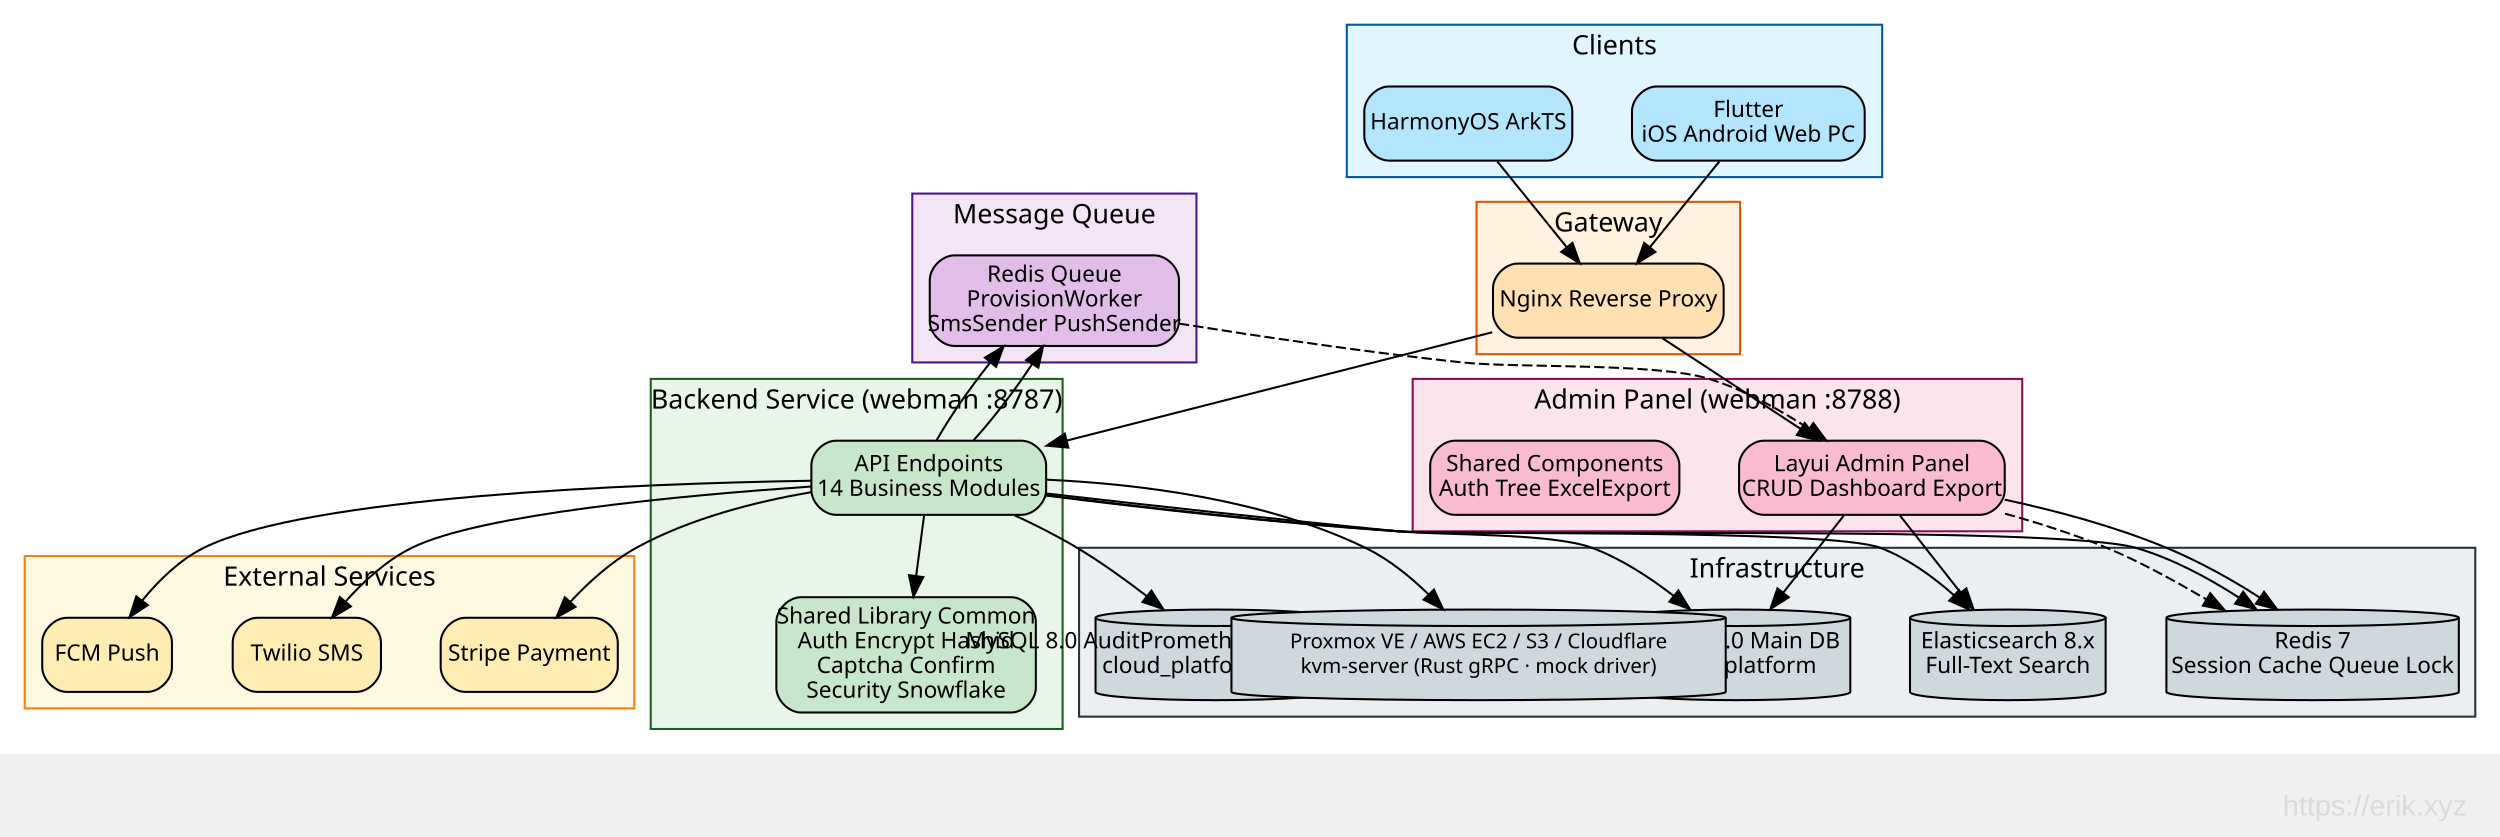
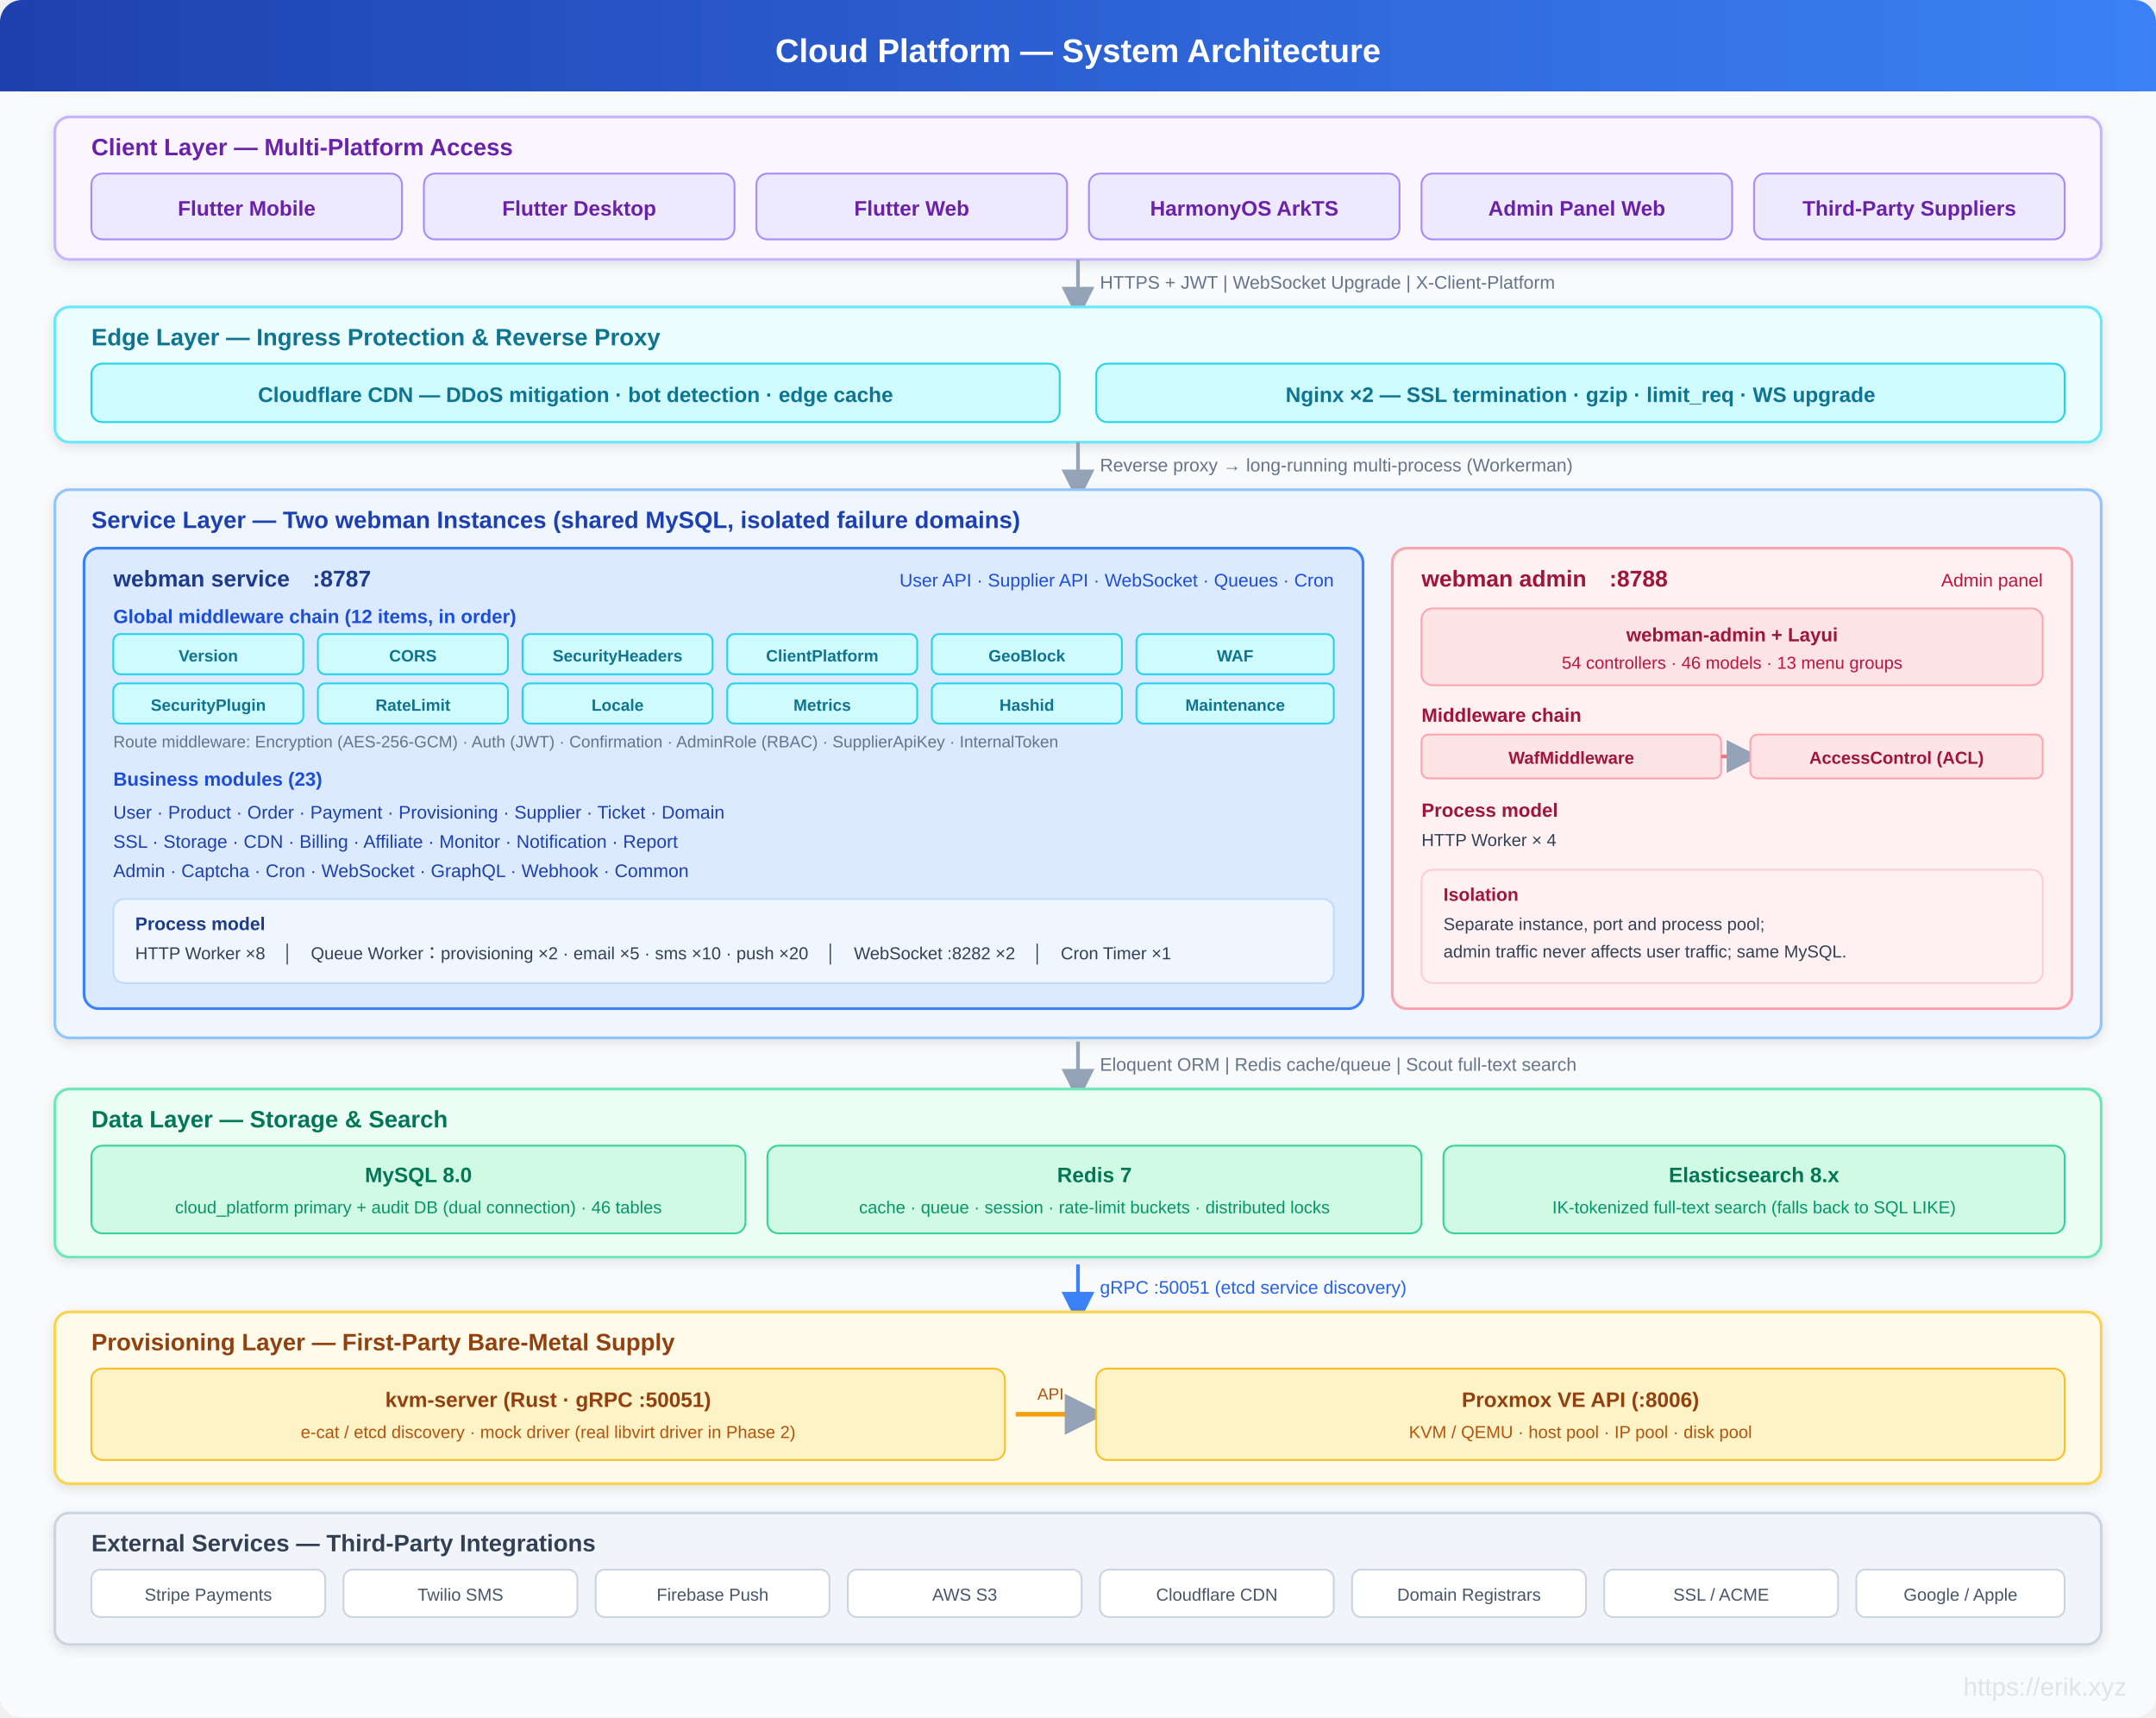
- <svg xmlns="http://www.w3.org/2000/svg" width="1214pt" height="406.00pt" viewBox="0.00 0.00 1214.00 406.00">
-   <g id="graph0" class="graph" transform="scale(1 1) rotate(0) translate(4 362)">
-     <polygon fill="white" stroke="transparent" points="-4,4 -4,-362 1210,-362 1210,4 -4,4" />
-     <g id="clust1" class="cluster">
-       <polygon fill="#e1f5fe" stroke="#01579b" points="650,-276 650,-350 910,-350 910,-276 650,-276" />
-       <text text-anchor="middle" x="780" y="-335.6" font-family="sans-serif" font-size="13.00">Clients</text>
+ <svg xmlns="http://www.w3.org/2000/svg" viewBox="0 0 1180 940" font-family="'Segoe UI','Helvetica Neue',Arial,sans-serif">
+   <defs>
+     <linearGradient id="hdr" x1="0" y1="0" x2="1" y2="0">
+       <stop offset="0%" stop-color="#1e40af" />
+       <stop offset="100%" stop-color="#3b82f6" />
+     </linearGradient>
+     <filter id="sh">
+       <feDropShadow dx="0" dy="2" stdDeviation="3" flood-opacity="0.1" />
+     </filter>
+     <marker id="arrD" markerWidth="9" markerHeight="9" refX="4.5" refY="4.5" orient="auto">
+       <path d="M0,0 L9,4.5 L0,9 Z" fill="#94a3b8" />
+     </marker>
+     <marker id="arrB" markerWidth="9" markerHeight="9" refX="4.5" refY="4.5" orient="auto">
+       <path d="M0,0 L9,4.5 L0,9 Z" fill="#3b82f6" />
+     </marker>
+   </defs>
+   <rect width="1180" height="940" fill="#f8fafc" rx="12" />
+   <rect x="0" y="0" width="1180" height="50" fill="url(#hdr)" rx="12" />
+   <rect x="0" y="12" width="1180" height="38" fill="url(#hdr)" />
+   <text x="590" y="34" text-anchor="middle" fill="#fff" font-size="18" font-weight="bold">Cloud Platform — System Architecture</text>
+   <g filter="url(#sh)">
+     <rect x="30" y="64" width="1120" height="78" rx="8" fill="#faf5ff" stroke="#c4b5fd" stroke-width="1.5" />
+     <text x="50" y="85" fill="#6b21a8" font-size="13" font-weight="bold">Client Layer — Multi-Platform Access</text>
+     <rect x="50" y="95" width="170" height="36" rx="6" fill="#ede9fe" stroke="#a78bfa" />
+     <text x="135" y="118" text-anchor="middle" fill="#6b21a8" font-size="11.5" font-weight="bold">Flutter Mobile</text>
+     <rect x="232" y="95" width="170" height="36" rx="6" fill="#ede9fe" stroke="#a78bfa" />
+     <text x="317" y="118" text-anchor="middle" fill="#6b21a8" font-size="11.5" font-weight="bold">Flutter Desktop</text>
+     <rect x="414" y="95" width="170" height="36" rx="6" fill="#ede9fe" stroke="#a78bfa" />
+     <text x="499" y="118" text-anchor="middle" fill="#6b21a8" font-size="11.5" font-weight="bold">Flutter Web</text>
+     <rect x="596" y="95" width="170" height="36" rx="6" fill="#ede9fe" stroke="#a78bfa" />
+     <text x="681" y="118" text-anchor="middle" fill="#6b21a8" font-size="11.5" font-weight="bold">HarmonyOS ArkTS</text>
+     <rect x="778" y="95" width="170" height="36" rx="6" fill="#ede9fe" stroke="#a78bfa" />
+     <text x="863" y="118" text-anchor="middle" fill="#6b21a8" font-size="11.5" font-weight="bold">Admin Panel Web</text>
+     <rect x="960" y="95" width="170" height="36" rx="6" fill="#ede9fe" stroke="#a78bfa" />
+     <text x="1045" y="118" text-anchor="middle" fill="#6b21a8" font-size="11.5" font-weight="bold">Third-Party Suppliers</text>
+   </g>
+   <path d="M590,142 L590,166" stroke="#94a3b8" stroke-width="2" marker-end="url(#arrD)" />
+   <text x="602" y="158" fill="#64748b" font-size="10">HTTPS + JWT | WebSocket Upgrade | X-Client-Platform</text>
+   <g filter="url(#sh)">
+     <rect x="30" y="168" width="1120" height="74" rx="8" fill="#ecfeff" stroke="#67e8f9" stroke-width="1.5" />
+     <text x="50" y="189" fill="#0e7490" font-size="13" font-weight="bold">Edge Layer — Ingress Protection &amp; Reverse Proxy</text>
+     <rect x="50" y="199" width="530" height="32" rx="6" fill="#cffafe" stroke="#22d3ee" />
+     <text x="315" y="220" text-anchor="middle" fill="#0e7490" font-size="11.5" font-weight="bold">Cloudflare CDN — DDoS mitigation · bot detection · edge cache</text>
+     <rect x="600" y="199" width="530" height="32" rx="6" fill="#cffafe" stroke="#22d3ee" />
+     <text x="865" y="220" text-anchor="middle" fill="#0e7490" font-size="11.5" font-weight="bold">Nginx ×2 — SSL termination · gzip · limit_req · WS upgrade</text>
+   </g>
+   <path d="M590,242 L590,266" stroke="#94a3b8" stroke-width="2" marker-end="url(#arrD)" />
+   <text x="602" y="258" fill="#64748b" font-size="10">Reverse proxy → long-running multi-process (Workerman)</text>
+   <g filter="url(#sh)">
+     <rect x="30" y="268" width="1120" height="300" rx="8" fill="#eff6ff" stroke="#93c5fd" stroke-width="1.5" />
+     <text x="50" y="289" fill="#1e40af" font-size="13" font-weight="bold">Service Layer — Two webman Instances (shared MySQL, isolated failure domains)</text>
+     <rect x="46" y="300" width="700" height="252" rx="8" fill="#dbeafe" stroke="#3b82f6" stroke-width="1.5" />
+     <text x="62" y="321" fill="#1e3a8a" font-size="12.5" font-weight="bold">webman service　:8787</text>
+     <text x="730" y="321" text-anchor="end" fill="#1d4ed8" font-size="10">User API · Supplier API · WebSocket · Queues · Cron</text>
+     <text x="62" y="341" fill="#1d4ed8" font-size="10.5" font-weight="bold">Global middleware chain (12 items, in order)</text>
+     <g font-size="9" font-weight="bold" fill="#0e7490" text-anchor="middle">
+       <rect x="62" y="347" width="104" height="22" rx="4" fill="#cffafe" stroke="#22d3ee" />
+       <text x="114" y="362">Version</text>
+       <rect x="174" y="347" width="104" height="22" rx="4" fill="#cffafe" stroke="#22d3ee" />
+       <text x="226" y="362">CORS</text>
+       <rect x="286" y="347" width="104" height="22" rx="4" fill="#cffafe" stroke="#22d3ee" />
+       <text x="338" y="362">SecurityHeaders</text>
+       <rect x="398" y="347" width="104" height="22" rx="4" fill="#cffafe" stroke="#22d3ee" />
+       <text x="450" y="362">ClientPlatform</text>
+       <rect x="510" y="347" width="104" height="22" rx="4" fill="#cffafe" stroke="#22d3ee" />
+       <text x="562" y="362">GeoBlock</text>
+       <rect x="622" y="347" width="108" height="22" rx="4" fill="#cffafe" stroke="#22d3ee" />
+       <text x="676" y="362">WAF</text>
+       <rect x="62" y="374" width="104" height="22" rx="4" fill="#cffafe" stroke="#22d3ee" />
+       <text x="114" y="389">SecurityPlugin</text>
+       <rect x="174" y="374" width="104" height="22" rx="4" fill="#cffafe" stroke="#22d3ee" />
+       <text x="226" y="389">RateLimit</text>
+       <rect x="286" y="374" width="104" height="22" rx="4" fill="#cffafe" stroke="#22d3ee" />
+       <text x="338" y="389">Locale</text>
+       <rect x="398" y="374" width="104" height="22" rx="4" fill="#cffafe" stroke="#22d3ee" />
+       <text x="450" y="389">Metrics</text>
+       <rect x="510" y="374" width="104" height="22" rx="4" fill="#cffafe" stroke="#22d3ee" />
+       <text x="562" y="389">Hashid</text>
+       <rect x="622" y="374" width="108" height="22" rx="4" fill="#cffafe" stroke="#22d3ee" />
+       <text x="676" y="389">Maintenance</text>
    </g>
-     <g id="clust2" class="cluster">
-       <polygon fill="#fff3e0" stroke="#e65100" points="713,-190 713,-264 841,-264 841,-190 713,-190" />
-       <text text-anchor="middle" x="777" y="-249.6" font-family="sans-serif" font-size="13.00">Gateway</text>
+     <text x="62" y="409" fill="#64748b" font-size="9">Route middleware: Encryption (AES-256-GCM) · Auth (JWT) · Confirmation · AdminRole (RBAC) · SupplierApiKey · InternalToken</text>
+     <text x="62" y="430" fill="#1d4ed8" font-size="10.5" font-weight="bold">Business modules (23)</text>
+     <g fill="#1e40af" font-size="10">
+       <text x="62" y="448">User · Product · Order · Payment · Provisioning · Supplier · Ticket · Domain</text>
+       <text x="62" y="464">SSL · Storage · CDN · Billing · Affiliate · Monitor · Notification · Report</text>
+       <text x="62" y="480">Admin · Captcha · Cron · WebSocket · GraphQL · Webhook · Common</text>
    </g>
-     <g id="clust3" class="cluster">
-       <polygon fill="#e8f5e9" stroke="#1b5e20" points="312,-8 312,-178 512,-178 512,-8 312,-8" />
-       <text text-anchor="middle" x="412" y="-163.6" font-family="sans-serif" font-size="13.00">Backend Service (webman :8787)</text>
-     </g>
-     <g id="clust4" class="cluster">
-       <polygon fill="#fce4ec" stroke="#880e4f" points="682,-104 682,-178 978,-178 978,-104 682,-104" />
-       <text text-anchor="middle" x="830" y="-163.6" font-family="sans-serif" font-size="13.00">Admin Panel (webman :8788)</text>
-     </g>
-     <g id="clust5" class="cluster">
-       <polygon fill="#f3e5f5" stroke="#4a148c" points="439,-186 439,-268 577,-268 577,-186 439,-186" />
-       <text text-anchor="middle" x="508" y="-253.6" font-family="sans-serif" font-size="13.00">Message Queue</text>
-     </g>
-     <g id="clust6" class="cluster">
-       <polygon fill="#eceff1" stroke="#263238" points="520,-14 520,-96 1198,-96 1198,-14 520,-14" />
-       <text text-anchor="middle" x="859" y="-81.6" font-family="sans-serif" font-size="13.00">Infrastructure</text>
-     </g>
-     <g id="clust7" class="cluster">
-       <polygon fill="#fff8e1" stroke="#f57f17" points="8,-18 8,-92 304,-92 304,-18 8,-18" />
-       <text text-anchor="middle" x="156" y="-77.6" font-family="sans-serif" font-size="13.00">External Services</text>
-     </g>
-     <g id="node1" class="node">
-       <path fill="#b3e5fc" stroke="black" d="M889.5,-320C889.5,-320 800.5,-320 800.5,-320 794.5,-320 788.5,-314 788.5,-308 788.5,-308 788.5,-296 788.5,-296 788.5,-290 794.5,-284 800.5,-284 800.5,-284 889.5,-284 889.5,-284 895.5,-284 901.5,-290 901.5,-296 901.5,-296 901.5,-308 901.5,-308 901.5,-314 895.5,-320 889.5,-320" />
-       <text text-anchor="middle" x="845" y="-305.2" font-family="sans-serif" font-size="11.00">Flutter</text>
-       <text text-anchor="middle" x="845" y="-293.2" font-family="sans-serif" font-size="11.00">iOS Android Web PC</text>
-     </g>
-     <g id="node3" class="node">
-       <path fill="#ffe0b2" stroke="black" d="M821,-234C821,-234 733,-234 733,-234 727,-234 721,-228 721,-222 721,-222 721,-210 721,-210 721,-204 727,-198 733,-198 733,-198 821,-198 821,-198 827,-198 833,-204 833,-210 833,-210 833,-222 833,-222 833,-228 827,-234 821,-234" />
-       <text text-anchor="middle" x="777" y="-213.2" font-family="sans-serif" font-size="11.00">Nginx Reverse Proxy</text>
-     </g>
-     <g id="edge1" class="edge">
-       <path fill="none" stroke="black" d="M830.91,-283.6C821.18,-271.58 808.09,-255.41 797.25,-242.02" />
-       <polygon fill="black" stroke="black" points="799.85,-239.67 790.84,-234.1 794.41,-244.07 799.85,-239.67" />
-     </g>
-     <g id="node2" class="node">
-       <path fill="#b3e5fc" stroke="black" d="M747.5,-320C747.5,-320 670.5,-320 670.5,-320 664.5,-320 658.5,-314 658.5,-308 658.5,-308 658.5,-296 658.5,-296 658.5,-290 664.5,-284 670.5,-284 670.5,-284 747.5,-284 747.5,-284 753.5,-284 759.5,-290 759.5,-296 759.5,-296 759.5,-308 759.5,-308 759.5,-314 753.5,-320 747.5,-320" />
-       <text text-anchor="middle" x="709" y="-299.2" font-family="sans-serif" font-size="11.00">HarmonyOS ArkTS</text>
-     </g>
-     <g id="edge2" class="edge">
-       <path fill="none" stroke="black" d="M723.09,-283.6C732.82,-271.58 745.91,-255.41 756.75,-242.02" />
-       <polygon fill="black" stroke="black" points="759.59,-244.07 763.16,-234.1 754.15,-239.67 759.59,-244.07" />
-     </g>
-     <g id="node4" class="node">
-       <path fill="#c8e6c9" stroke="black" d="M492,-148C492,-148 402,-148 402,-148 396,-148 390,-142 390,-136 390,-136 390,-124 390,-124 390,-118 396,-112 402,-112 402,-112 492,-112 492,-112 498,-112 504,-118 504,-124 504,-124 504,-136 504,-136 504,-142 498,-148 492,-148" />
-       <text text-anchor="middle" x="447" y="-133.2" font-family="sans-serif" font-size="11.00">API Endpoints</text>
-       <text text-anchor="middle" x="447" y="-121.2" font-family="sans-serif" font-size="11.00">14 Business Modules</text>
-     </g>
-     <g id="edge3" class="edge">
-       <path fill="none" stroke="black" d="M720.65,-200.66C663.45,-186.1 574.9,-163.56 514.11,-148.08" />
-       <polygon fill="black" stroke="black" points="514.78,-144.64 504.23,-145.57 513.06,-151.43 514.78,-144.64" />
-     </g>
-     <g id="node6" class="node">
-       <path fill="#f8bbd0" stroke="black" d="M957.5,-148C957.5,-148 852.5,-148 852.5,-148 846.5,-148 840.5,-142 840.5,-136 840.5,-136 840.5,-124 840.5,-124 840.5,-118 846.5,-112 852.5,-112 852.5,-112 957.5,-112 957.5,-112 963.5,-112 969.5,-118 969.5,-124 969.5,-124 969.5,-136 969.5,-136 969.5,-142 963.5,-148 957.5,-148" />
-       <text text-anchor="middle" x="905" y="-133.2" font-family="sans-serif" font-size="11.00">Layui Admin Panel</text>
-       <text text-anchor="middle" x="905" y="-121.2" font-family="sans-serif" font-size="11.00">CRUD Dashboard Export</text>
-     </g>
-     <g id="edge4" class="edge">
-       <path fill="none" stroke="black" d="M803.21,-197.8C822.63,-185.06 849.27,-167.58 870.42,-153.69" />
-       <polygon fill="black" stroke="black" points="872.38,-156.59 878.82,-148.18 868.54,-150.74 872.38,-156.59" />
-     </g>
-     <g id="node5" class="node">
-       <path fill="#c8e6c9" stroke="black" d="M487,-72C487,-72 385,-72 385,-72 379,-72 373,-66 373,-60 373,-60 373,-28 373,-28 373,-22 379,-16 385,-16 385,-16 487,-16 487,-16 493,-16 499,-22 499,-28 499,-28 499,-60 499,-60 499,-66 493,-72 487,-72" />
-       <text text-anchor="middle" x="436" y="-59.2" font-family="sans-serif" font-size="11.00">Shared Library Common</text>
-       <text text-anchor="middle" x="436" y="-47.2" font-family="sans-serif" font-size="11.00">Auth Encrypt Hashid</text>
-       <text text-anchor="middle" x="436" y="-35.2" font-family="sans-serif" font-size="11.00">Captcha Confirm</text>
-       <text text-anchor="middle" x="436" y="-23.2" font-family="sans-serif" font-size="11.00">Security Snowflake</text>
-     </g>
-     <g id="edge5" class="edge">
-       <path fill="none" stroke="black" d="M444.72,-111.6C443.61,-103.09 442.22,-92.51 440.88,-82.3" />
-       <polygon fill="black" stroke="black" points="444.34,-81.77 439.58,-72.31 437.4,-82.67 444.34,-81.77" />
-     </g>
-     <g id="node8" class="node">
-       <path fill="#e1bee7" stroke="black" d="M556.5,-238C556.5,-238 459.5,-238 459.5,-238 453.5,-238 447.5,-232 447.5,-226 447.5,-226 447.5,-206 447.5,-206 447.5,-200 453.5,-194 459.5,-194 459.5,-194 556.5,-194 556.5,-194 562.5,-194 568.5,-200 568.5,-206 568.5,-206 568.5,-226 568.5,-226 568.5,-232 562.5,-238 556.5,-238" />
-       <text text-anchor="middle" x="508" y="-225.2" font-family="sans-serif" font-size="11.00">Redis Queue</text>
-       <text text-anchor="middle" x="508" y="-213.2" font-family="sans-serif" font-size="11.00">ProvisionWorker</text>
-       <text text-anchor="middle" x="508" y="-201.2" font-family="sans-serif" font-size="11.00">SmsSender PushSender</text>
-     </g>
-     <g id="edge6" class="edge">
-       <path fill="none" stroke="black" d="M468.8,-148.23C478.44,-158.85 489.05,-172.76 497.13,-185.14" />
-       <polygon fill="black" stroke="black" points="494.27,-187.16 502.53,-193.8 500.22,-183.46 494.27,-187.16" />
-     </g>
-     <g id="node9" class="node">
-       <path fill="#cfd8dc" stroke="black" d="M894.5,-62C894.5,-64.21 869.62,-66 839,-66 808.38,-66 783.5,-64.21 783.5,-62 783.5,-62 783.5,-26 783.5,-26 783.5,-23.79 808.38,-22 839,-22 869.62,-22 894.5,-23.79 894.5,-26 894.5,-26 894.5,-62 894.5,-62" />
-       <path fill="none" stroke="black" d="M894.5,-62C894.5,-59.79 869.62,-58 839,-58 808.38,-58 783.5,-59.79 783.5,-62" />
-       <text text-anchor="middle" x="839" y="-47.2" font-family="sans-serif" font-size="11.00">MySQL 8.0 Main DB</text>
-       <text text-anchor="middle" x="839" y="-35.2" font-family="sans-serif" font-size="11.00">cloud_platform</text>
-     </g>
-     <g id="edge10" class="edge">
-       <path fill="none" stroke="black" d="M504.12,-122.35C550.21,-117.07 616.74,-109.67 675,-104 695.87,-101.97 749.36,-103.33 769,-96 783.17,-90.71 797.01,-81.7 808.59,-72.72" />
-       <polygon fill="black" stroke="black" points="811.03,-75.25 816.6,-66.23 806.63,-69.81 811.03,-75.25" />
-     </g>
-     <g id="node10" class="node">
-       <path fill="#cfd8dc" stroke="black" d="M644,-62C644,-64.21 618,-66 586,-66 554,-66 528,-64.21 528,-62 528,-62 528,-26 528,-26 528,-23.79 554,-22 586,-22 618,-22 644,-23.79 644,-26 644,-26 644,-62 644,-62" />
-       <path fill="none" stroke="black" d="M644,-62C644,-59.79 618,-58 586,-58 554,-58 528,-59.79 528,-62" />
-       <text text-anchor="middle" x="586" y="-47.2" font-family="sans-serif" font-size="11.00">MySQL 8.0 Audit
- Prometheus · Grafana Obs. DB</text>
-       <text text-anchor="middle" x="586" y="-35.2" font-family="sans-serif" font-size="11.00">cloud_platform_audit</text>
-     </g>
-     <g id="edge11" class="edge">
-       <path fill="none" stroke="black" d="M488.55,-111.85C498.73,-107.14 509.45,-101.73 519,-96 530.48,-89.12 542.31,-80.64 552.78,-72.58" />
-       <polygon fill="black" stroke="black" points="555.14,-75.18 560.85,-66.25 550.82,-69.67 555.14,-75.18" />
-     </g>
-     <g id="node11" class="node">
-       <path fill="#cfd8dc" stroke="black" d="M1190,-62C1190,-64.21 1158.18,-66 1119,-66 1079.82,-66 1048,-64.21 1048,-62 1048,-62 1048,-26 1048,-26 1048,-23.79 1079.82,-22 1119,-22 1158.18,-22 1190,-23.79 1190,-26 1190,-26 1190,-62 1190,-62" />
-       <path fill="none" stroke="black" d="M1190,-62C1190,-59.79 1158.18,-58 1119,-58 1079.82,-58 1048,-59.79 1048,-62" />
-       <text text-anchor="middle" x="1119" y="-47.2" font-family="sans-serif" font-size="11.00">Redis 7</text>
-       <text text-anchor="middle" x="1119" y="-35.2" font-family="sans-serif" font-size="11.00">Session Cache Queue Lock</text>
-     </g>
-     <g id="edge12" class="edge">
-       <path fill="none" stroke="black" d="M504.04,-121.36C550.08,-115.52 616.59,-107.85 675,-104 714.7,-101.38 994.75,-106.95 1033,-96 1050.72,-90.93 1068.53,-81.29 1083.31,-71.75" />
-       <polygon fill="black" stroke="black" points="1085.28,-74.65 1091.64,-66.18 1081.38,-68.83 1085.28,-74.65" />
-     </g>
-     <g id="node12" class="node">
-       <path fill="#cfd8dc" stroke="black" d="M1018.5,-62C1018.5,-64.21 997.21,-66 971,-66 944.79,-66 923.5,-64.21 923.5,-62 923.5,-62 923.5,-26 923.5,-26 923.5,-23.79 944.79,-22 971,-22 997.21,-22 1018.5,-23.79 1018.5,-26 1018.5,-26 1018.5,-62 1018.5,-62" />
-       <path fill="none" stroke="black" d="M1018.5,-62C1018.5,-59.79 997.21,-58 971,-58 944.79,-58 923.5,-59.79 923.5,-62" />
-       <text text-anchor="middle" x="971" y="-47.2" font-family="sans-serif" font-size="11.00">Elasticsearch 8.x</text>
-       <text text-anchor="middle" x="971" y="-35.2" font-family="sans-serif" font-size="11.00">Full-Text Search</text>
-     </g>
-     <g id="edge13" class="edge">
-       <path fill="none" stroke="black" d="M504.05,-121.54C550.1,-115.81 616.61,-108.19 675,-104 700.95,-102.14 884.66,-105.2 909,-96 922.19,-91.01 934.65,-82 944.88,-72.92" />
-       <polygon fill="black" stroke="black" points="947.34,-75.42 952.25,-66.03 942.55,-70.31 947.34,-75.42" />
-     </g>
-     <g id="node13" class="node">
-       <path fill="#cfd8dc" stroke="black" d="M834,-62C834,-64.21 780.14,-66 714,-66 647.86,-66 594,-64.21 594,-62 594,-62 594,-26 594,-26 594,-23.79 647.86,-22 714,-22 780.14,-22 834,-23.79 834,-26 834,-26 834,-62 834,-62" />
-       <path fill="none" stroke="black" d="M834,-62C834,-59.79 780.14,-58 714,-58 647.86,-58 594,-59.79 594,-62" />
-       <text text-anchor="middle" x="714" y="-47.2" font-family="sans-serif" font-size="10.00">Proxmox VE / AWS EC2 / S3 / Cloudflare</text>
-       <text text-anchor="middle" x="714" y="-35.2" font-family="sans-serif" font-size="10.00">kvm-server (Rust gRPC · mock driver)</text>
-     </g>
-     <g id="edge14" class="edge">
-       <path fill="none" stroke="black" d="M504.13,-129.07C548.41,-127.06 610.22,-119.63 659,-96 670.24,-90.56 680.78,-82.03 689.56,-73.5" />
-       <polygon fill="black" stroke="black" points="692.32,-75.68 696.8,-66.08 687.31,-70.79 692.32,-75.68" />
-     </g>
-     <g id="node14" class="node">
-       <path fill="#ffecb3" stroke="black" d="M284,-62C284,-62 222,-62 222,-62 216,-62 210,-56 210,-50 210,-50 210,-38 210,-38 210,-32 216,-26 222,-26 222,-26 284,-26 284,-26 290,-26 296,-32 296,-38 296,-38 296,-50 296,-50 296,-56 290,-62 284,-62" />
-       <text text-anchor="middle" x="253" y="-41.2" font-family="sans-serif" font-size="11.00">Stripe Payment</text>
-     </g>
-     <g id="edge15" class="edge">
-       <path fill="none" stroke="black" d="M389.83,-122.98C362.85,-118.37 330.96,-110.25 305,-96 293.05,-89.44 281.94,-79.36 273.09,-69.89" />
-       <polygon fill="black" stroke="black" points="275.47,-67.31 266.21,-62.17 270.25,-71.96 275.47,-67.31" />
-     </g>
-     <g id="node15" class="node">
-       <path fill="#ffecb3" stroke="black" d="M169,-62C169,-62 121,-62 121,-62 115,-62 109,-56 109,-50 109,-50 109,-38 109,-38 109,-32 115,-26 121,-26 121,-26 169,-26 169,-26 175,-26 181,-32 181,-38 181,-38 181,-50 181,-50 181,-56 175,-62 169,-62" />
-       <text text-anchor="middle" x="145" y="-41.2" font-family="sans-serif" font-size="11.00">Twilio SMS</text>
-     </g>
-     <g id="edge16" class="edge">
-       <path fill="none" stroke="black" d="M389.87,-125.75C326.57,-121.41 229.06,-112.3 196,-96 183.72,-89.94 172.62,-79.75 163.94,-70.07" />
-       <polygon fill="black" stroke="black" points="166.37,-67.52 157.24,-62.15 161.03,-72.04 166.37,-67.52" />
-     </g>
-     <g id="node16" class="node">
-       <path fill="#ffecb3" stroke="black" d="M67.5,-62C67.5,-62 28.5,-62 28.5,-62 22.5,-62 16.5,-56 16.5,-50 16.5,-50 16.5,-38 16.5,-38 16.5,-32 22.5,-26 28.5,-26 28.5,-26 67.5,-26 67.5,-26 73.5,-26 79.5,-32 79.5,-38 79.5,-38 79.5,-50 79.5,-50 79.5,-56 73.5,-62 67.5,-62" />
-       <text text-anchor="middle" x="48" y="-41.2" font-family="sans-serif" font-size="11.00">FCM Push</text>
-     </g>
-     <g id="edge17" class="edge">
-       <path fill="none" stroke="black" d="M389.73,-128.56C303.58,-127.08 145.33,-120.92 95,-96 83.2,-90.16 72.9,-80 64.98,-70.27" />
-       <polygon fill="black" stroke="black" points="67.75,-68.14 58.9,-62.32 62.19,-72.39 67.75,-68.14" />
-     </g>
-     <g id="edge18" class="edge">
-       <path fill="none" stroke="black" d="M891.32,-111.6C882.84,-100.79 871.72,-86.64 861.91,-74.16" />
-       <polygon fill="black" stroke="black" points="864.63,-71.96 855.7,-66.26 859.13,-76.28 864.63,-71.96" />
-     </g>
-     <g id="edge9" class="edge">
-       <path fill="none" stroke="black" stroke-dasharray="5,2" d="M969.66,-112.56C986.01,-108.02 1003.32,-102.52 1019,-96 1035.21,-89.26 1052.04,-79.89 1067.33,-71.01" />
-       <polygon fill="black" stroke="black" points="1069.27,-73.93 1076.14,-65.87 1065.74,-67.89 1069.27,-73.93" />
-     </g>
-     <g id="edge19" class="edge">
-       <path fill="none" stroke="black" d="M969.52,-119.35C994.83,-113.95 1023.42,-106.21 1048,-96 1063.63,-89.51 1079.83,-80.56 1093.07,-71.97" />
-       <polygon fill="black" stroke="black" points="1095.4,-74.62 1101.72,-66.12 1091.47,-68.83 1095.4,-74.62" />
-     </g>
-     <g id="edge20" class="edge">
-       <path fill="none" stroke="black" d="M918.68,-111.6C927.16,-100.79 938.28,-86.64 948.09,-74.16" />
-       <polygon fill="black" stroke="black" points="950.87,-76.28 954.3,-66.26 945.37,-71.96 950.87,-76.28" />
-     </g>
-     <g id="node7" class="node">
-       <path fill="#f8bbd0" stroke="black" d="M799.5,-148C799.5,-148 702.5,-148 702.5,-148 696.5,-148 690.5,-142 690.5,-136 690.5,-136 690.5,-124 690.5,-124 690.5,-118 696.5,-112 702.5,-112 702.5,-112 799.5,-112 799.5,-112 805.5,-112 811.5,-118 811.5,-124 811.5,-124 811.5,-136 811.5,-136 811.5,-142 805.5,-148 799.5,-148" />
-       <text text-anchor="middle" x="751" y="-133.2" font-family="sans-serif" font-size="11.00">Shared Components</text>
-       <text text-anchor="middle" x="751" y="-121.2" font-family="sans-serif" font-size="11.00">Auth Tree ExcelExport</text>
-     </g>
-     <g id="edge7" class="edge">
-       <path fill="none" stroke="black" d="M476.78,-185.85C466.77,-173.3 456.88,-159.06 450.84,-148.23" />
-       <polygon fill="black" stroke="black" points="474.28,-188.32 483.35,-193.8 479.68,-183.86 474.28,-188.32" />
-     </g>
-     <g id="edge8" class="edge">
-       <path fill="none" stroke="black" stroke-dasharray="5,2" d="M568.5,-204.87C607.63,-198.64 659.71,-190.93 706,-186 732.58,-183.17 800.48,-185.94 826,-178 843.16,-172.66 860.51,-162.92 874.57,-153.69" />
-       <polygon fill="black" stroke="black" points="876.56,-156.57 882.86,-148.05 872.62,-150.78 876.56,-156.57" />
+     <rect x="62" y="492" width="668" height="46" rx="6" fill="#eff6ff" stroke="#bfdbfe" />
+     <text x="74" y="509" fill="#1e3a8a" font-size="10" font-weight="bold">Process model</text>
+     <text x="74" y="525" fill="#334155" font-size="9.5">HTTP Worker ×8　│　Queue Worker：provisioning ×2 · email ×5 · sms ×10 · push ×20　│　WebSocket :8282 ×2　│　Cron Timer ×1</text>
+     <rect x="762" y="300" width="372" height="252" rx="8" fill="#fff1f2" stroke="#fda4af" stroke-width="1.5" />
+     <text x="778" y="321" fill="#9f1239" font-size="12.5" font-weight="bold">webman admin　:8788</text>
+     <text x="1118" y="321" text-anchor="end" fill="#be123c" font-size="10">Admin panel</text>
+     <rect x="778" y="333" width="340" height="42" rx="6" fill="#ffe4e6" stroke="#fda4af" />
+     <text x="948" y="351" text-anchor="middle" fill="#9f1239" font-size="10.5" font-weight="bold">webman-admin + Layui</text>
+     <text x="948" y="366" text-anchor="middle" fill="#be123c" font-size="9.5">54 controllers · 46 models · 13 menu groups</text>
+     <text x="778" y="395" fill="#9f1239" font-size="10.5" font-weight="bold">Middleware chain</text>
+     <rect x="778" y="402" width="164" height="24" rx="4" fill="#ffe4e6" stroke="#fda4af" />
+     <text x="860" y="418" text-anchor="middle" fill="#9f1239" font-size="9.5" font-weight="bold">WafMiddleware</text>
+     <path d="M942,414 L954,414" stroke="#fb7185" stroke-width="2" marker-end="url(#arrD)" />
+     <rect x="958" y="402" width="160" height="24" rx="4" fill="#ffe4e6" stroke="#fda4af" />
+     <text x="1038" y="418" text-anchor="middle" fill="#9f1239" font-size="9.5" font-weight="bold">AccessControl (ACL)</text>
+     <text x="778" y="447" fill="#9f1239" font-size="10.5" font-weight="bold">Process model</text>
+     <text x="778" y="463" fill="#334155" font-size="9.5">HTTP Worker × 4</text>
+     <rect x="778" y="476" width="340" height="62" rx="6" fill="#fff1f2" stroke="#fecdd3" />
+     <text x="790" y="493" fill="#9f1239" font-size="10" font-weight="bold">Isolation</text>
+     <text x="790" y="509" fill="#334155" font-size="9.5">Separate instance, port and process pool;</text>
+     <text x="790" y="524" fill="#334155" font-size="9.5">admin traffic never affects user traffic; same MySQL.</text>
+   </g>
+   <path d="M590,570 L590,594" stroke="#94a3b8" stroke-width="2" marker-end="url(#arrD)" />
+   <text x="602" y="586" fill="#64748b" font-size="10">Eloquent ORM | Redis cache/queue | Scout full-text search</text>
+   <g filter="url(#sh)">
+     <rect x="30" y="596" width="1120" height="92" rx="8" fill="#ecfdf5" stroke="#6ee7b7" stroke-width="1.5" />
+     <text x="50" y="617" fill="#047857" font-size="13" font-weight="bold">Data Layer — Storage &amp; Search</text>
+     <rect x="50" y="627" width="358" height="48" rx="6" fill="#d1fae5" stroke="#34d399" />
+     <text x="229" y="647" text-anchor="middle" fill="#047857" font-size="11.5" font-weight="bold">MySQL 8.0</text>
+     <text x="229" y="664" text-anchor="middle" fill="#059669" font-size="9.5">cloud_platform primary + audit DB (dual connection) · 46 tables</text>
+     <rect x="420" y="627" width="358" height="48" rx="6" fill="#d1fae5" stroke="#34d399" />
+     <text x="599" y="647" text-anchor="middle" fill="#047857" font-size="11.5" font-weight="bold">Redis 7</text>
+     <text x="599" y="664" text-anchor="middle" fill="#059669" font-size="9.5">cache · queue · session · rate-limit buckets · distributed locks</text>
+     <rect x="790" y="627" width="340" height="48" rx="6" fill="#d1fae5" stroke="#34d399" />
+     <text x="960" y="647" text-anchor="middle" fill="#047857" font-size="11.5" font-weight="bold">Elasticsearch 8.x</text>
+     <text x="960" y="664" text-anchor="middle" fill="#059669" font-size="9.5">IK-tokenized full-text search (falls back to SQL LIKE)</text>
+   </g>
+   <path d="M590,692 L590,716" stroke="#3b82f6" stroke-width="2" marker-end="url(#arrB)" />
+   <text x="602" y="708" fill="#2563eb" font-size="10">gRPC :50051 (etcd service discovery)</text>
+   <g filter="url(#sh)">
+     <rect x="30" y="718" width="1120" height="94" rx="8" fill="#fffbeb" stroke="#fcd34d" stroke-width="1.5" />
+     <text x="50" y="739" fill="#92400e" font-size="13" font-weight="bold">Provisioning Layer — First-Party Bare-Metal Supply</text>
+     <rect x="50" y="749" width="500" height="50" rx="6" fill="#fef3c7" stroke="#fbbf24" />
+     <text x="300" y="770" text-anchor="middle" fill="#92400e" font-size="11.5" font-weight="bold">kvm-server (Rust · gRPC :50051)</text>
+     <text x="300" y="787" text-anchor="middle" fill="#b45309" font-size="9.5">e-cat / etcd discovery · mock driver (real libvirt driver in Phase 2)</text>
+     <path d="M556,774 L594,774" stroke="#f59e0b" stroke-width="2.5" marker-end="url(#arrD)" />
+     <text x="575" y="766" text-anchor="middle" fill="#b45309" font-size="9">API</text>
+     <rect x="600" y="749" width="530" height="50" rx="6" fill="#fef3c7" stroke="#fbbf24" />
+     <text x="865" y="770" text-anchor="middle" fill="#92400e" font-size="11.5" font-weight="bold">Proxmox VE API (:8006)</text>
+     <text x="865" y="787" text-anchor="middle" fill="#b45309" font-size="9.5">KVM / QEMU · host pool · IP pool · disk pool</text>
+   </g>
+   <g filter="url(#sh)">
+     <rect x="30" y="828" width="1120" height="72" rx="8" fill="#f1f5f9" stroke="#cbd5e1" stroke-width="1.5" />
+     <text x="50" y="849" fill="#334155" font-size="13" font-weight="bold">External Services — Third-Party Integrations</text>
+     <g font-size="9.5" fill="#475569" text-anchor="middle">
+       <rect x="50" y="859" width="128" height="26" rx="5" fill="#ffffff" stroke="#cbd5e1" />
+       <text x="114" y="876">Stripe Payments</text>
+       <rect x="188" y="859" width="128" height="26" rx="5" fill="#ffffff" stroke="#cbd5e1" />
+       <text x="252" y="876">Twilio SMS</text>
+       <rect x="326" y="859" width="128" height="26" rx="5" fill="#ffffff" stroke="#cbd5e1" />
+       <text x="390" y="876">Firebase Push</text>
+       <rect x="464" y="859" width="128" height="26" rx="5" fill="#ffffff" stroke="#cbd5e1" />
+       <text x="528" y="876">AWS S3</text>
+       <rect x="602" y="859" width="128" height="26" rx="5" fill="#ffffff" stroke="#cbd5e1" />
+       <text x="666" y="876">Cloudflare CDN</text>
+       <rect x="740" y="859" width="128" height="26" rx="5" fill="#ffffff" stroke="#cbd5e1" />
+       <text x="804" y="876">Domain Registrars</text>
+       <rect x="878" y="859" width="128" height="26" rx="5" fill="#ffffff" stroke="#cbd5e1" />
+       <text x="942" y="876">SSL / ACME</text>
+       <rect x="1016" y="859" width="114" height="26" rx="5" fill="#ffffff" stroke="#cbd5e1" />
+       <text x="1073" y="876">Google / Apple</text>
    </g>
  </g>
  <g opacity="0.5">
-     <text x="1198" y="396" text-anchor="end" font-family="Arial, sans-serif" font-size="14" fill="rgba(0,0,0,0.18)">https://erik.xyz</text>
+     <text x="1164" y="928" text-anchor="end" font-family="Arial, sans-serif" font-size="14" fill="rgba(0,0,0,0.18)">https://erik.xyz</text>
  </g>
</svg>
